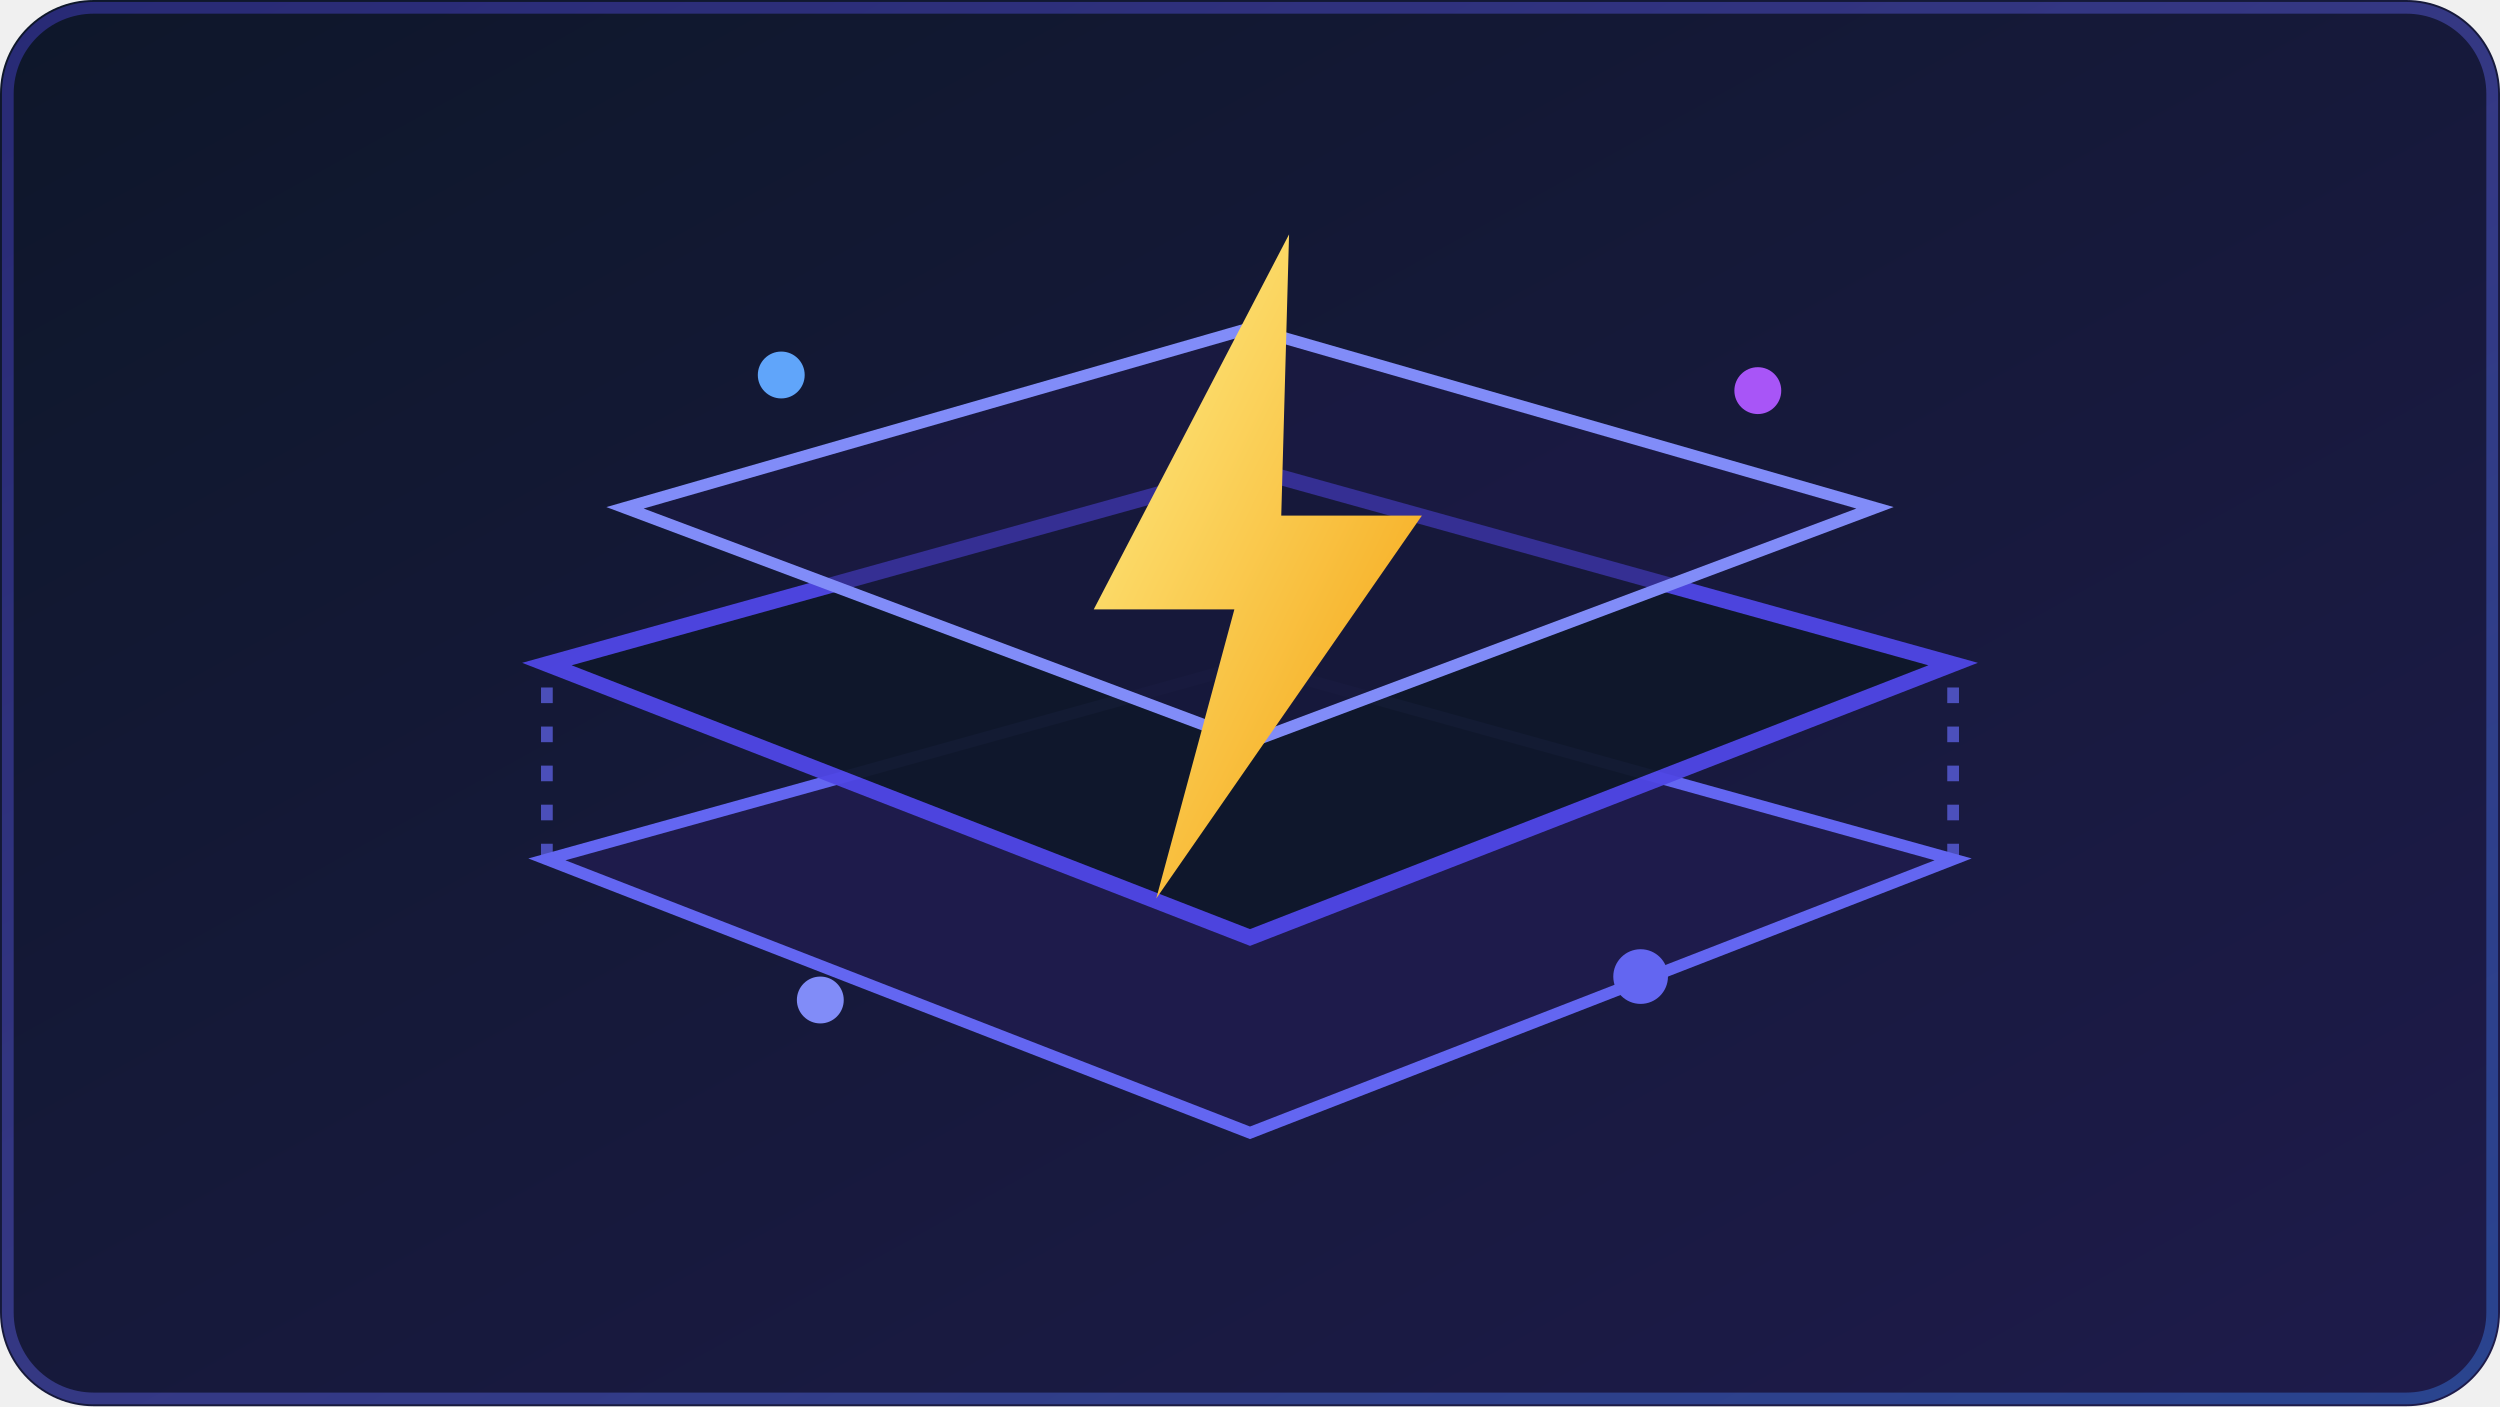
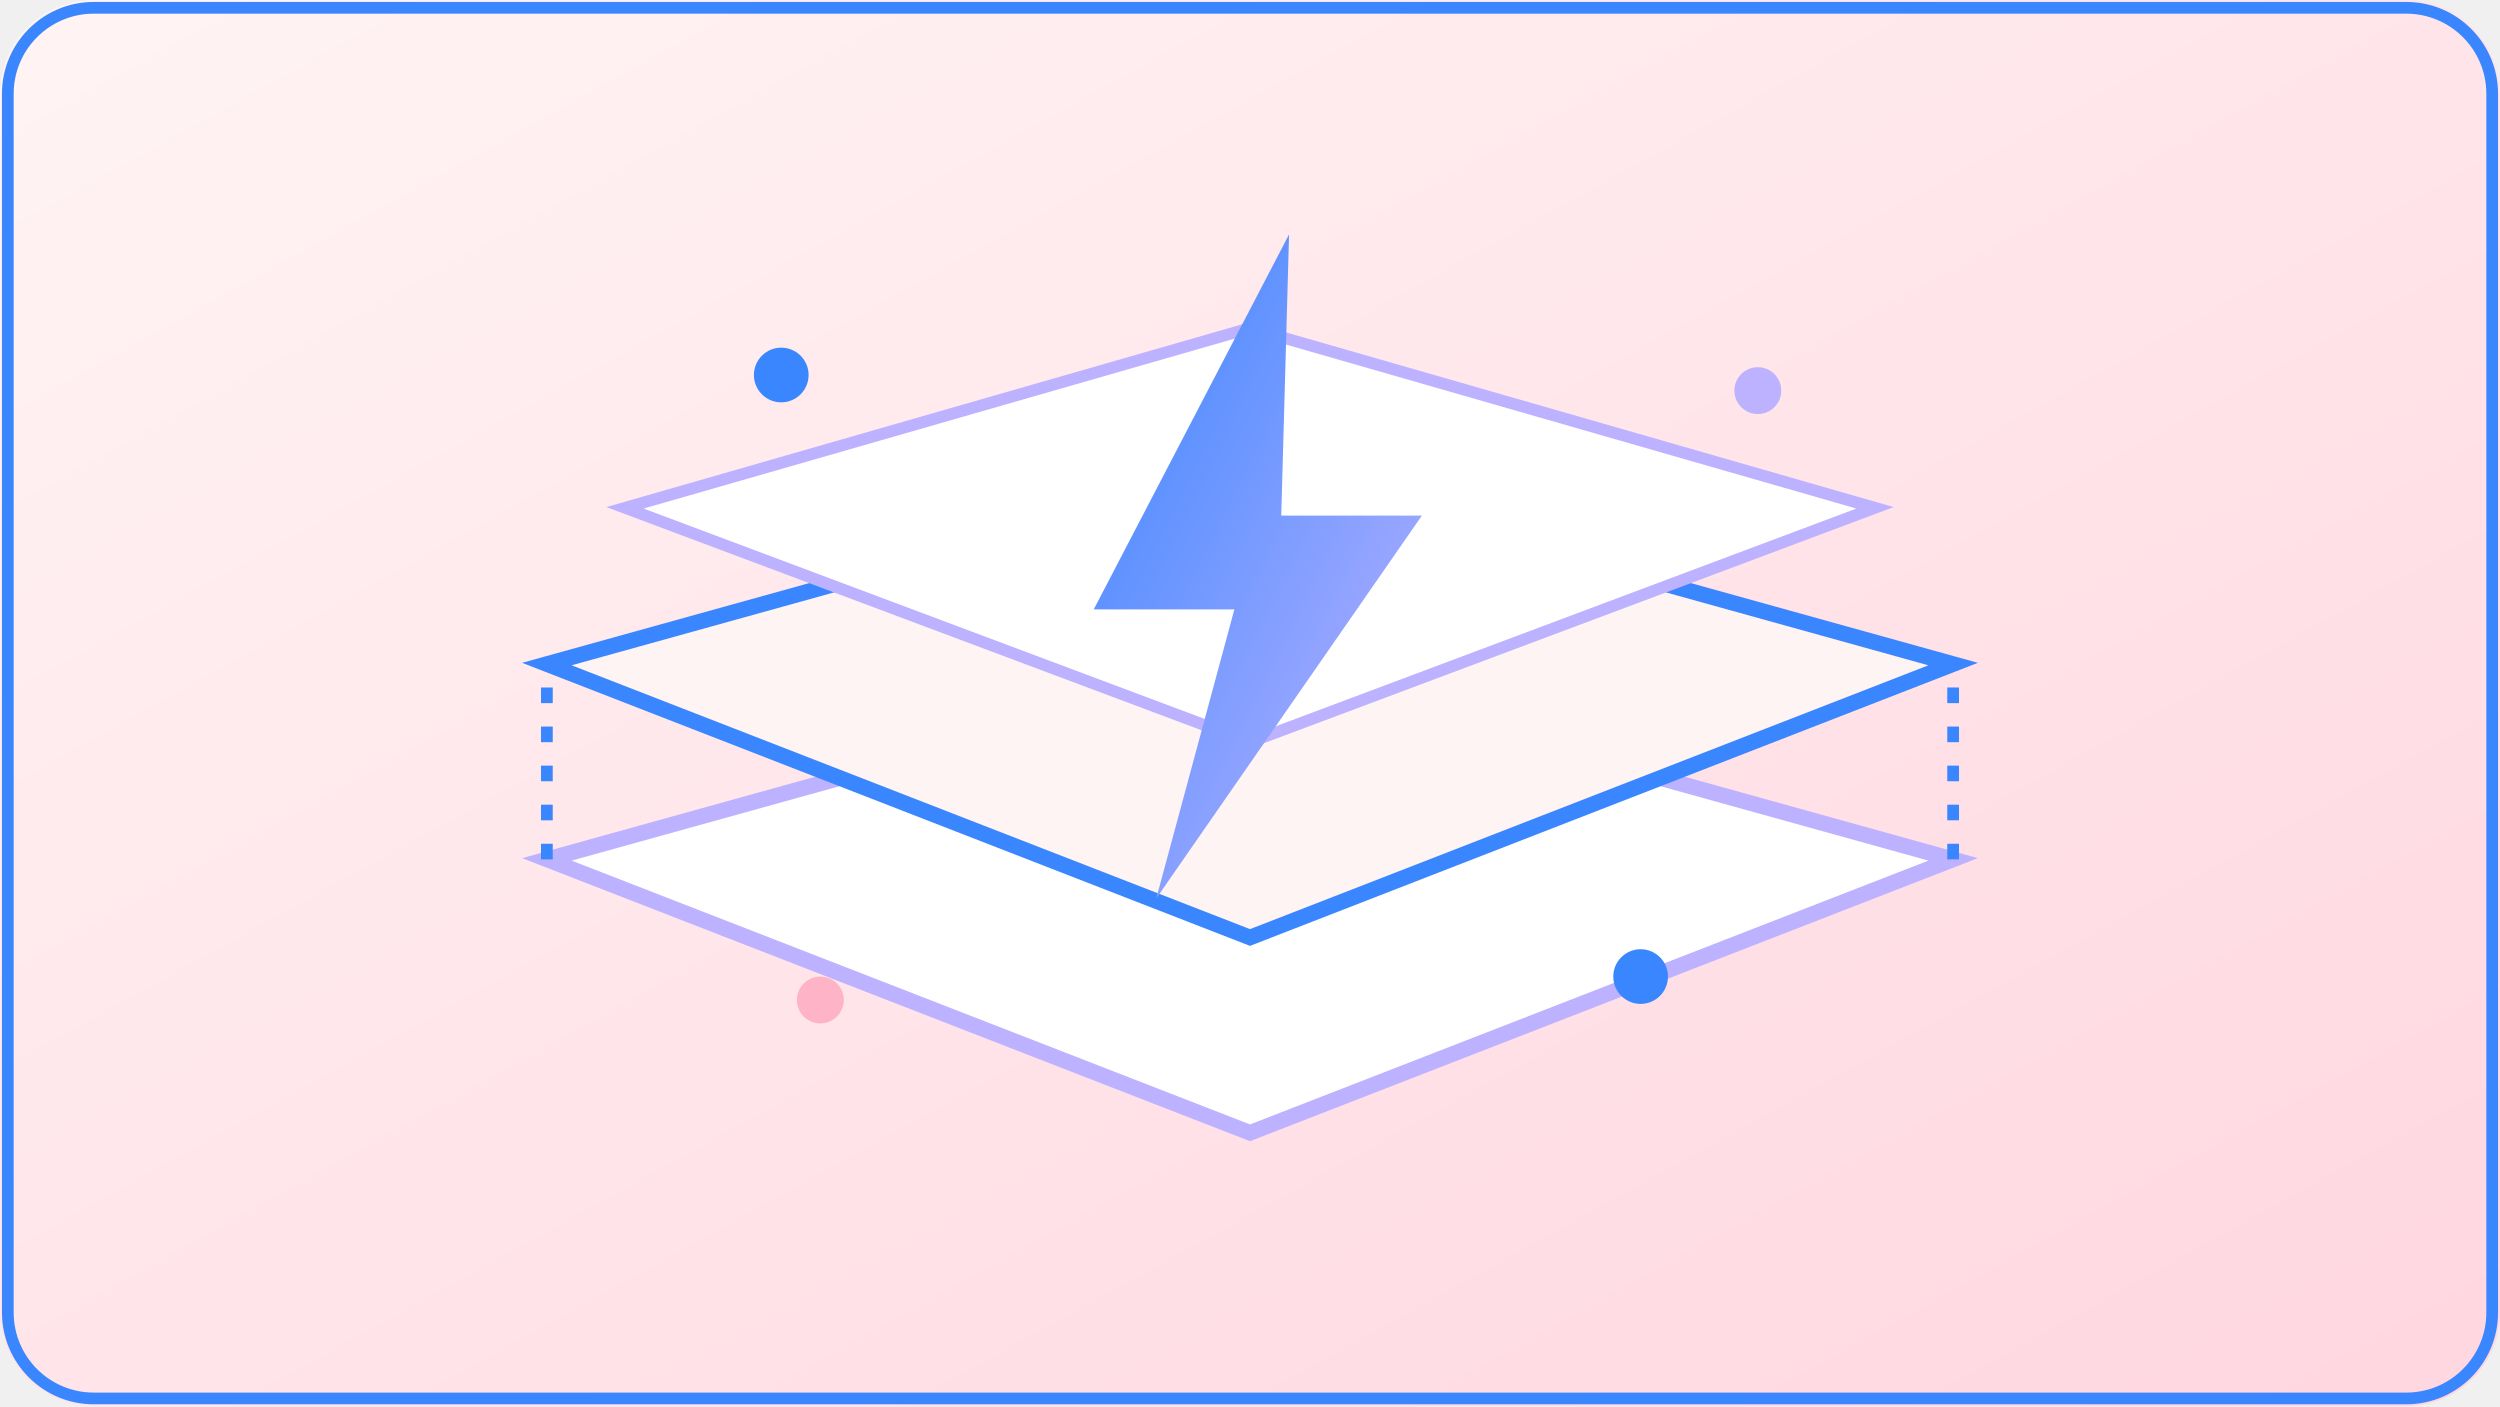
<svg xmlns="http://www.w3.org/2000/svg" viewBox="0 0 320 180" width="100%" height="100%" fill="none">
  <defs>
    <linearGradient id="bgGradPro" x1="0%" y1="0%" x2="100%" y2="100%">
-       <stop offset="0%" stop-color="#0e172a" />
-       <stop offset="100%" stop-color="#1e1b4b" />
+       <stop offset="0%" stop-color="#FFF4F4" />
+       <stop offset="100%" stop-color="#FFD6E0" />
    </linearGradient>
    <linearGradient id="proGrad" x1="0%" y1="0%" x2="100%" y2="100%">
-       <stop offset="0%" stop-color="#4f46e5" />
-       <stop offset="50%" stop-color="#6366f1" />
-       <stop offset="100%" stop-color="#3b82f6" />
+       <stop offset="0%" stop-color="#3A86FF" />
+       <stop offset="100%" stop-color="#BDB2FF" />
    </linearGradient>
    <linearGradient id="boltGrad" x1="0%" y1="0%" x2="100%" y2="100%">
-       <stop offset="0%" stop-color="#fef08a" />
-       <stop offset="100%" stop-color="#f59e0b" />
+       <stop offset="0%" stop-color="#3A86FF" />
+       <stop offset="100%" stop-color="#BDB2FF" />
    </linearGradient>
  </defs>
  <rect width="320" height="180" rx="12" fill="url(#bgGradPro)" />
-   <rect width="318" height="178" x="1" y="1" rx="11" stroke="url(#proGrad)" stroke-width="1.5" stroke-opacity="0.4" />
-   <polygon points="160,145 250,110 160,85 70,110" fill="#1e1b4b" stroke="#6366f1" stroke-width="1.5" />
-   <line x1="70" y1="110" x2="70" y2="85" stroke="#6366f1" stroke-width="1.5" stroke-dasharray="2 3" opacity="0.7" />
-   <line x1="250" y1="110" x2="250" y2="85" stroke="#6366f1" stroke-width="1.5" stroke-dasharray="2 3" opacity="0.7" />
-   <polygon points="160,120 250,85 160,60 70,85" fill="#0f172a" stroke="#4f46e5" stroke-width="2" opacity="0.95" />
-   <polygon points="160,95 240,65 160,42 80,65" fill="#1e1b4b" fill-opacity="0.5" stroke="#818cf8" stroke-width="1.5" />
+   <rect width="318" height="178" x="1" y="1" rx="11" stroke="#3A86FF" stroke-width="1.5" />
+   <polygon points="160,145 250,110 160,85 70,110" fill="#FFFFFF" stroke="#BDB2FF" stroke-width="2" />
+   <line x1="70" y1="110" x2="70" y2="85" stroke="#3A86FF" stroke-width="1.5" stroke-dasharray="2 3" />
+   <line x1="250" y1="110" x2="250" y2="85" stroke="#3A86FF" stroke-width="1.5" stroke-dasharray="2 3" />
+   <polygon points="160,120 250,85 160,60 70,85" fill="#FFF4F4" stroke="#3A86FF" stroke-width="2" />
+   <polygon points="160,95 240,65 160,42 80,65" fill="#FFFFFF" stroke="#BDB2FF" stroke-width="1.5" />
  <path d="M165 30 L140 78 L158 78 L148 115 L182 66 L164 66 Z" fill="url(#boltGrad)" />
-   <circle cx="100" cy="48" r="3" fill="#60a5fa" />
-   <circle cx="225" cy="50" r="3" fill="#a855f7" />
-   <circle cx="210" cy="125" r="3.5" fill="#6366f1" />
-   <circle cx="105" cy="128" r="3" fill="#818cf8" />
+   <circle cx="100" cy="48" r="3.5" fill="#3A86FF" />
+   <circle cx="225" cy="50" r="3" fill="#BDB2FF" />
+   <circle cx="210" cy="125" r="3.5" fill="#3A86FF" />
+   <circle cx="105" cy="128" r="3" fill="#FFB3C6" />
</svg>
